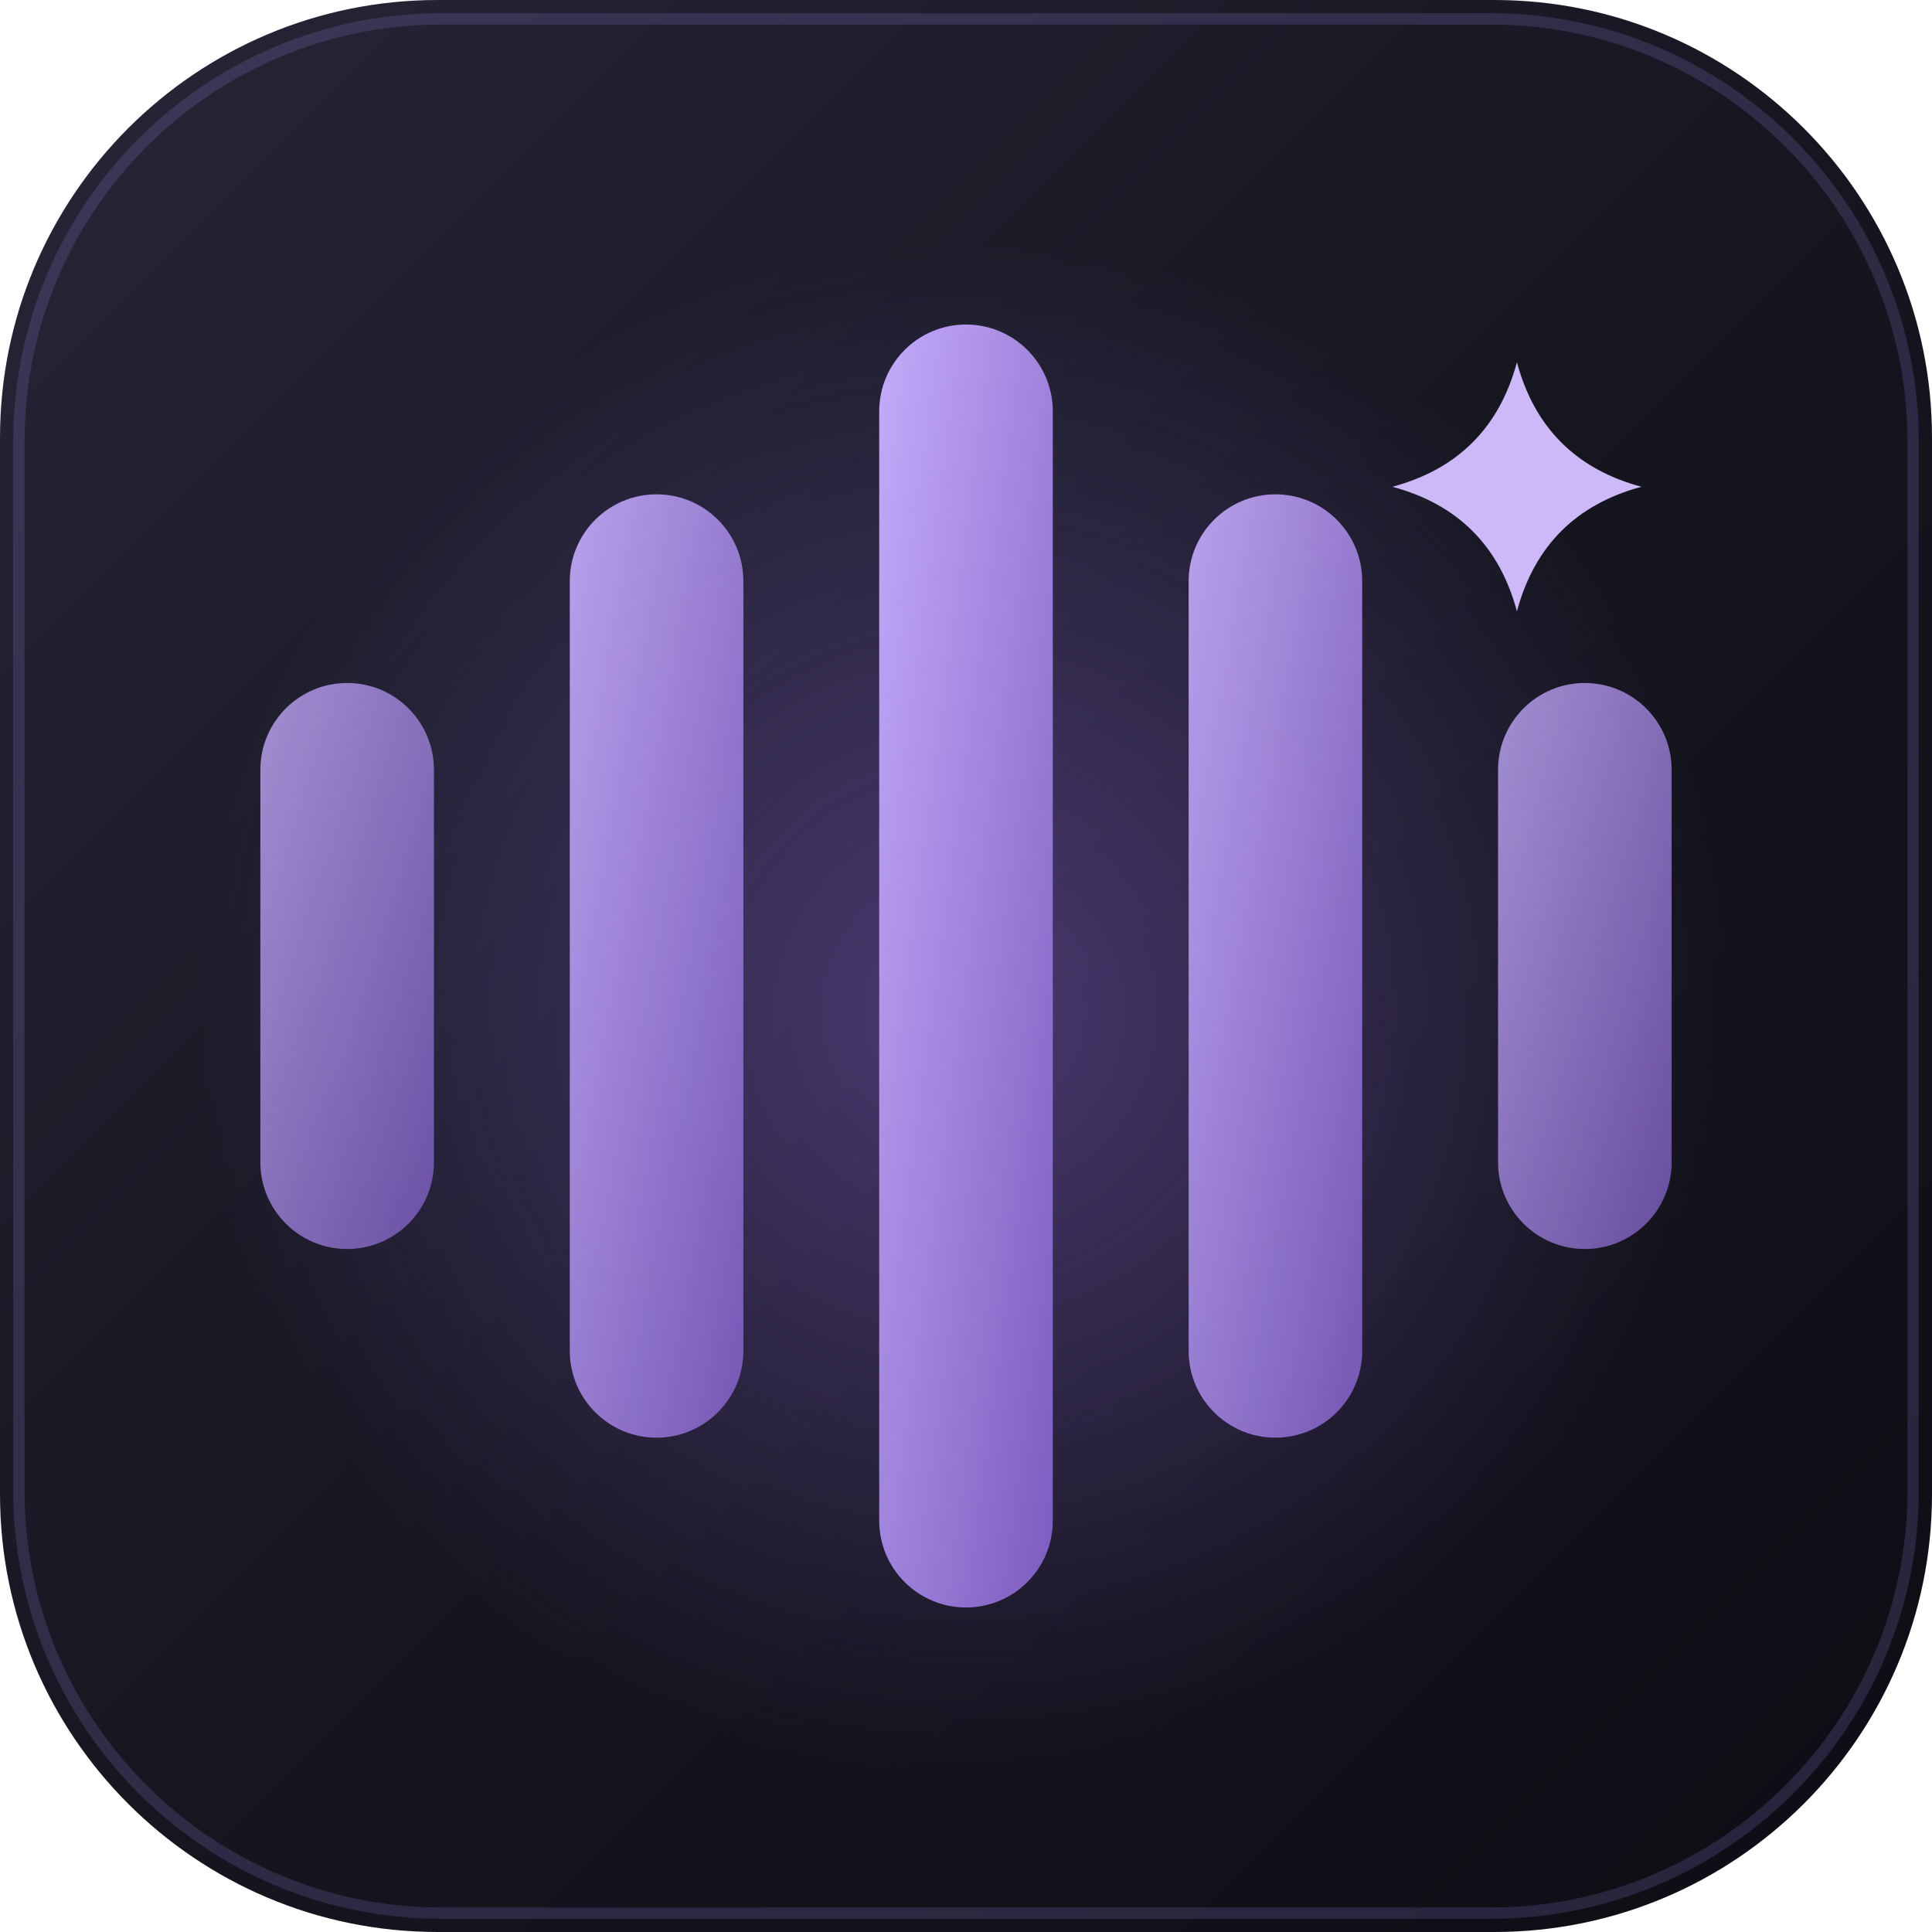
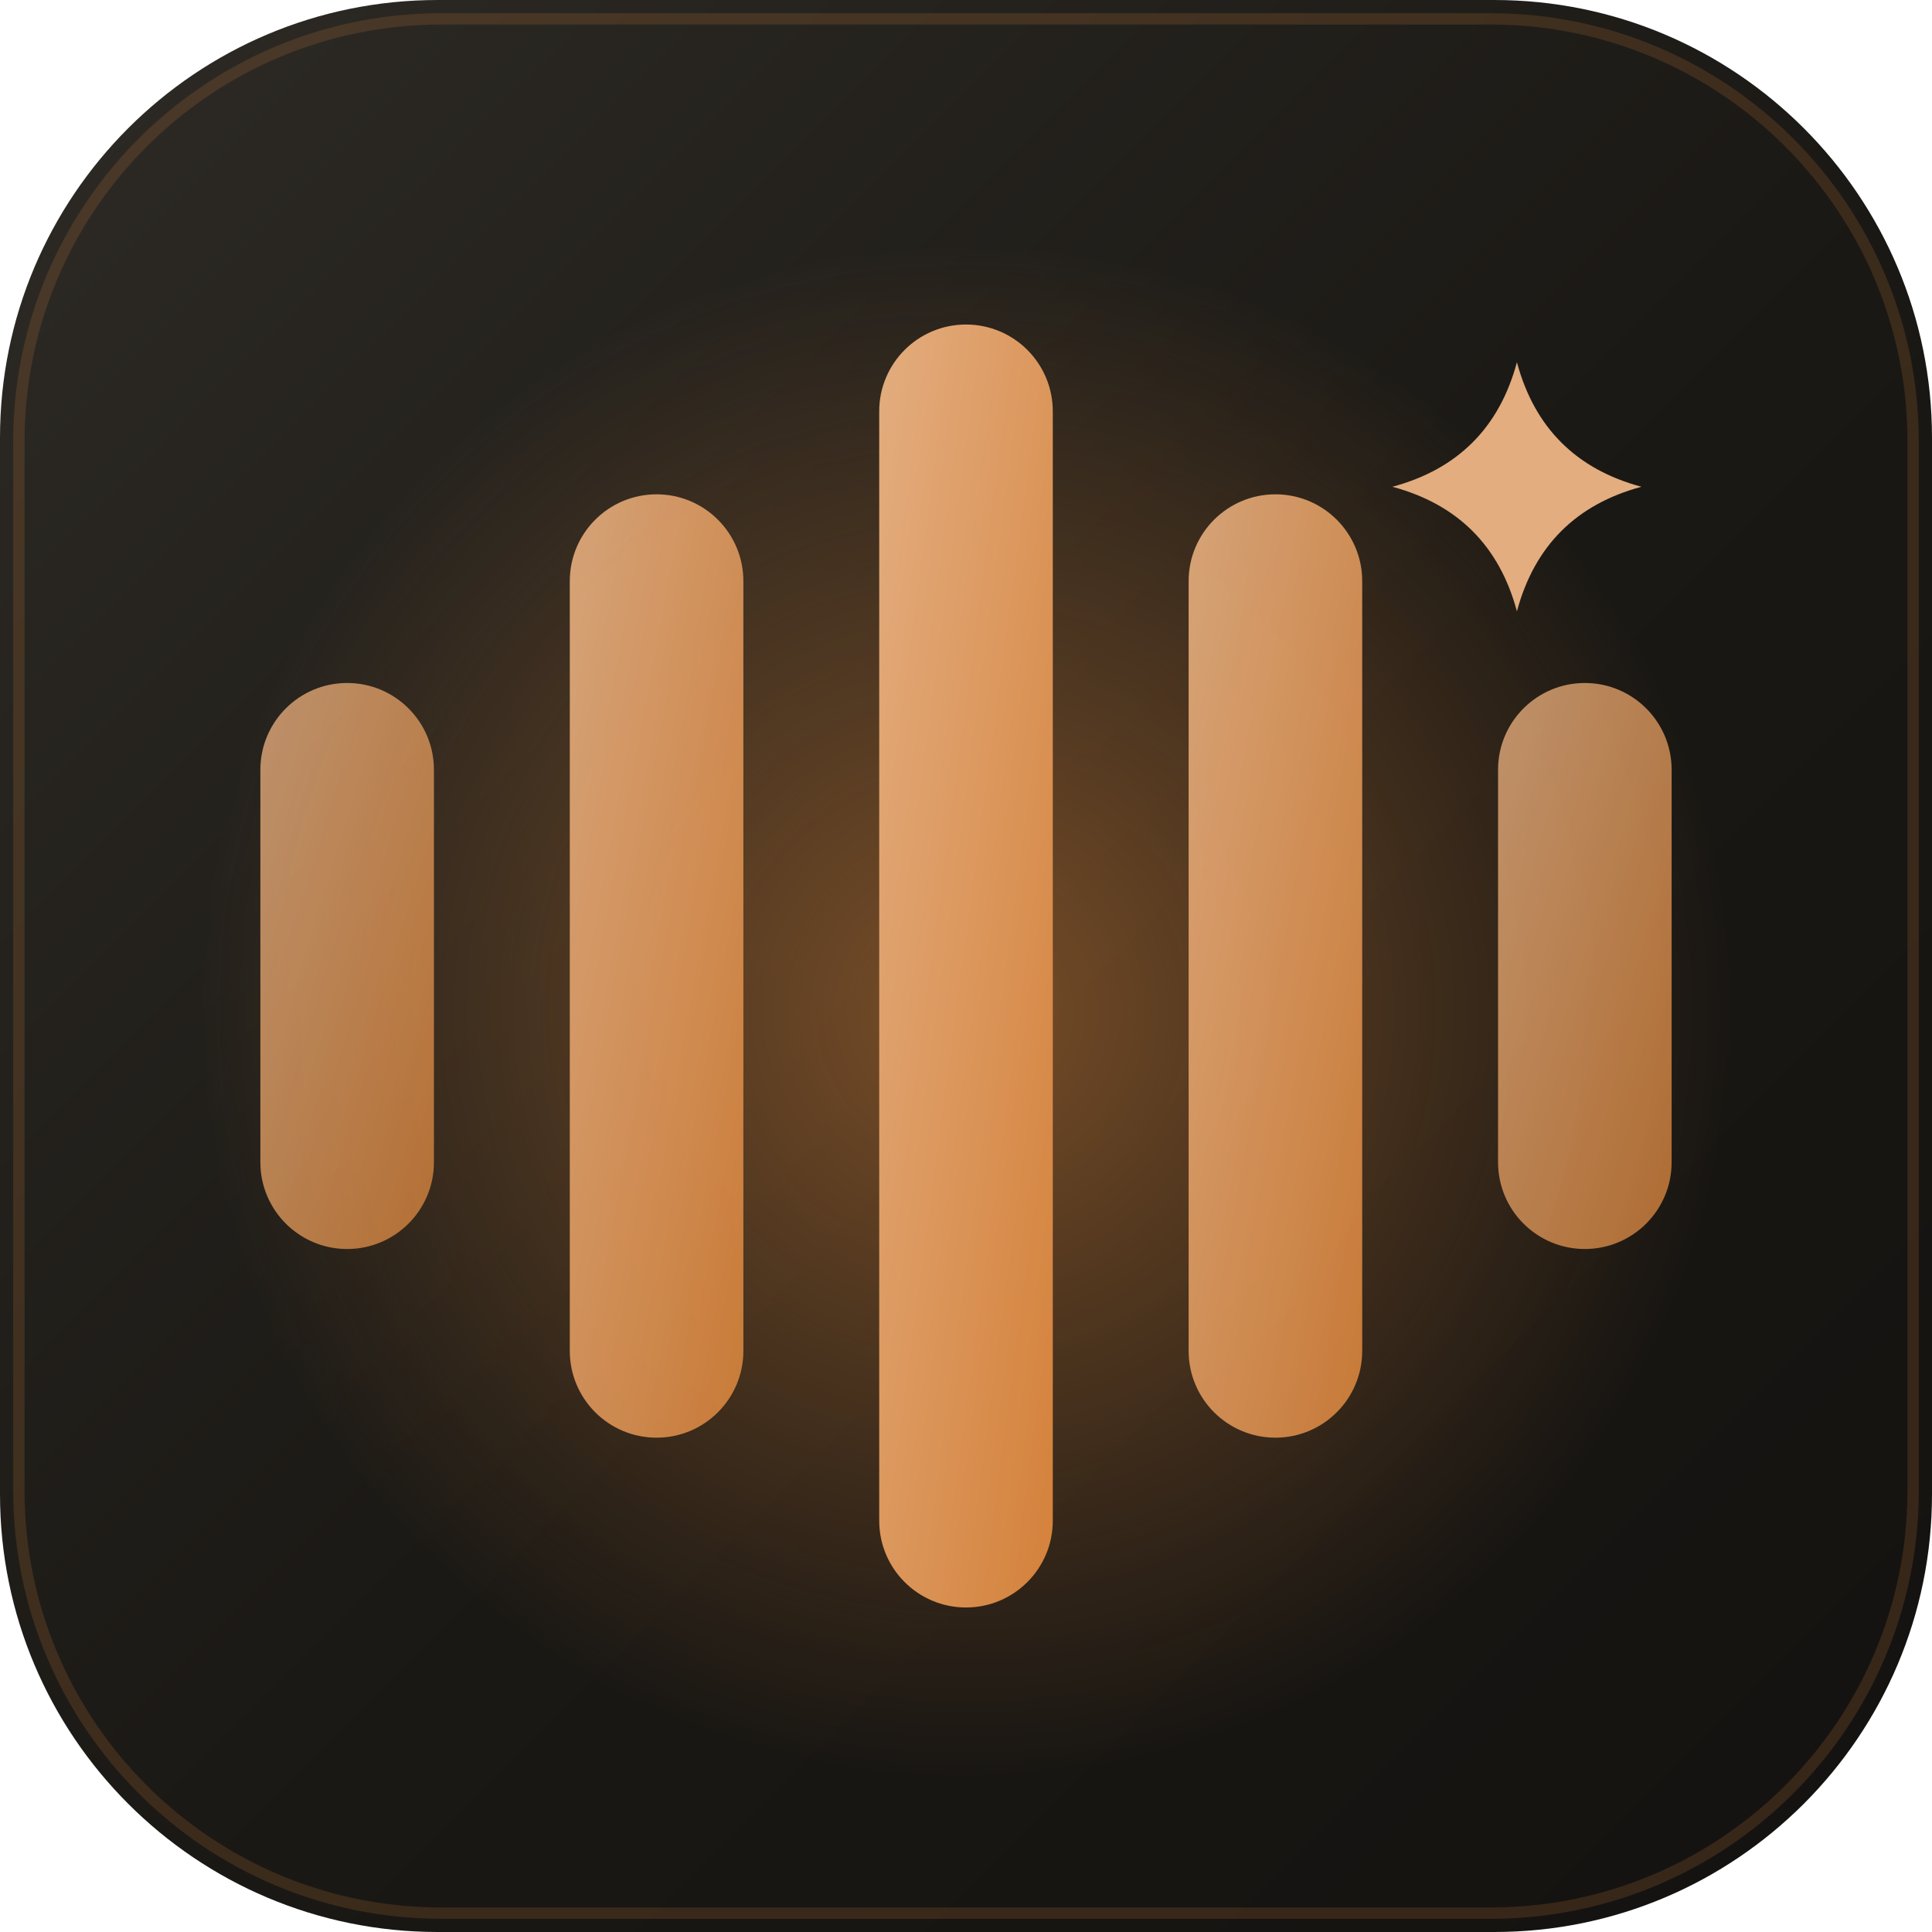
<svg xmlns="http://www.w3.org/2000/svg" width="512" height="512" viewBox="0 0 512 512">
  <defs>
    <linearGradient id="bg" x1="0%" y1="0%" x2="100%" y2="100%">
-       <stop offset="0%" stop-color="#262638" />
-       <stop offset="55%" stop-color="#15151f" />
-       <stop offset="100%" stop-color="#0d0d14" />
+       <stop offset="0%" stop-color="#2e2b26" />
+       <stop offset="55%" stop-color="#1a1814" />
+       <stop offset="100%" stop-color="#141210" />
    </linearGradient>
    <linearGradient id="wave" x1="0%" y1="0%" x2="100%" y2="100%">
-       <stop offset="0%" stop-color="#c4abfa" />
-       <stop offset="100%" stop-color="#7c5cbf" />
+       <stop offset="0%" stop-color="#e3ad7f" />
+       <stop offset="100%" stop-color="#d4813a" />
    </linearGradient>
    <radialGradient id="glow" cx="50%" cy="50%" r="50%">
-       <stop offset="0%" stop-color="#7c5cbf" stop-opacity="0.5" />
-       <stop offset="100%" stop-color="#7c5cbf" stop-opacity="0" />
+       <stop offset="0%" stop-color="#d4813a" stop-opacity="0.5" />
+       <stop offset="100%" stop-color="#d4813a" stop-opacity="0" />
    </radialGradient>
  </defs>
  <rect width="512" height="512" rx="116" fill="url(#bg)" />
-   <rect x="5" y="5" width="502" height="502" rx="112" fill="none" stroke="#a888f0" stroke-opacity="0.18" stroke-width="3" />
+   <rect x="5" y="5" width="502" height="502" rx="112" fill="none" stroke="#d4813a" stroke-opacity="0.18" stroke-width="3" />
  <circle cx="256" cy="268" r="205" fill="url(#glow)" />
  <g fill="url(#wave)">
    <rect x="69" y="181" width="46" height="150" rx="23" opacity="0.8" />
    <rect x="151" y="131" width="46" height="250" rx="23" opacity="0.92" />
    <rect x="233" y="86" width="46" height="340" rx="23" />
    <rect x="315" y="131" width="46" height="250" rx="23" opacity="0.92" />
    <rect x="397" y="181" width="46" height="150" rx="23" opacity="0.8" />
  </g>
-   <path d="M 402 96 q 7 26 33 33 q -26 7 -33 33 q -7 -26 -33 -33 q 26 -7 33 -33 Z" fill="#cdb9f8" />
+   <path d="M 402 96 q 7 26 33 33 q -26 7 -33 33 q -7 -26 -33 -33 q 26 -7 33 -33 Z" fill="#e3ad7f" />
</svg>
